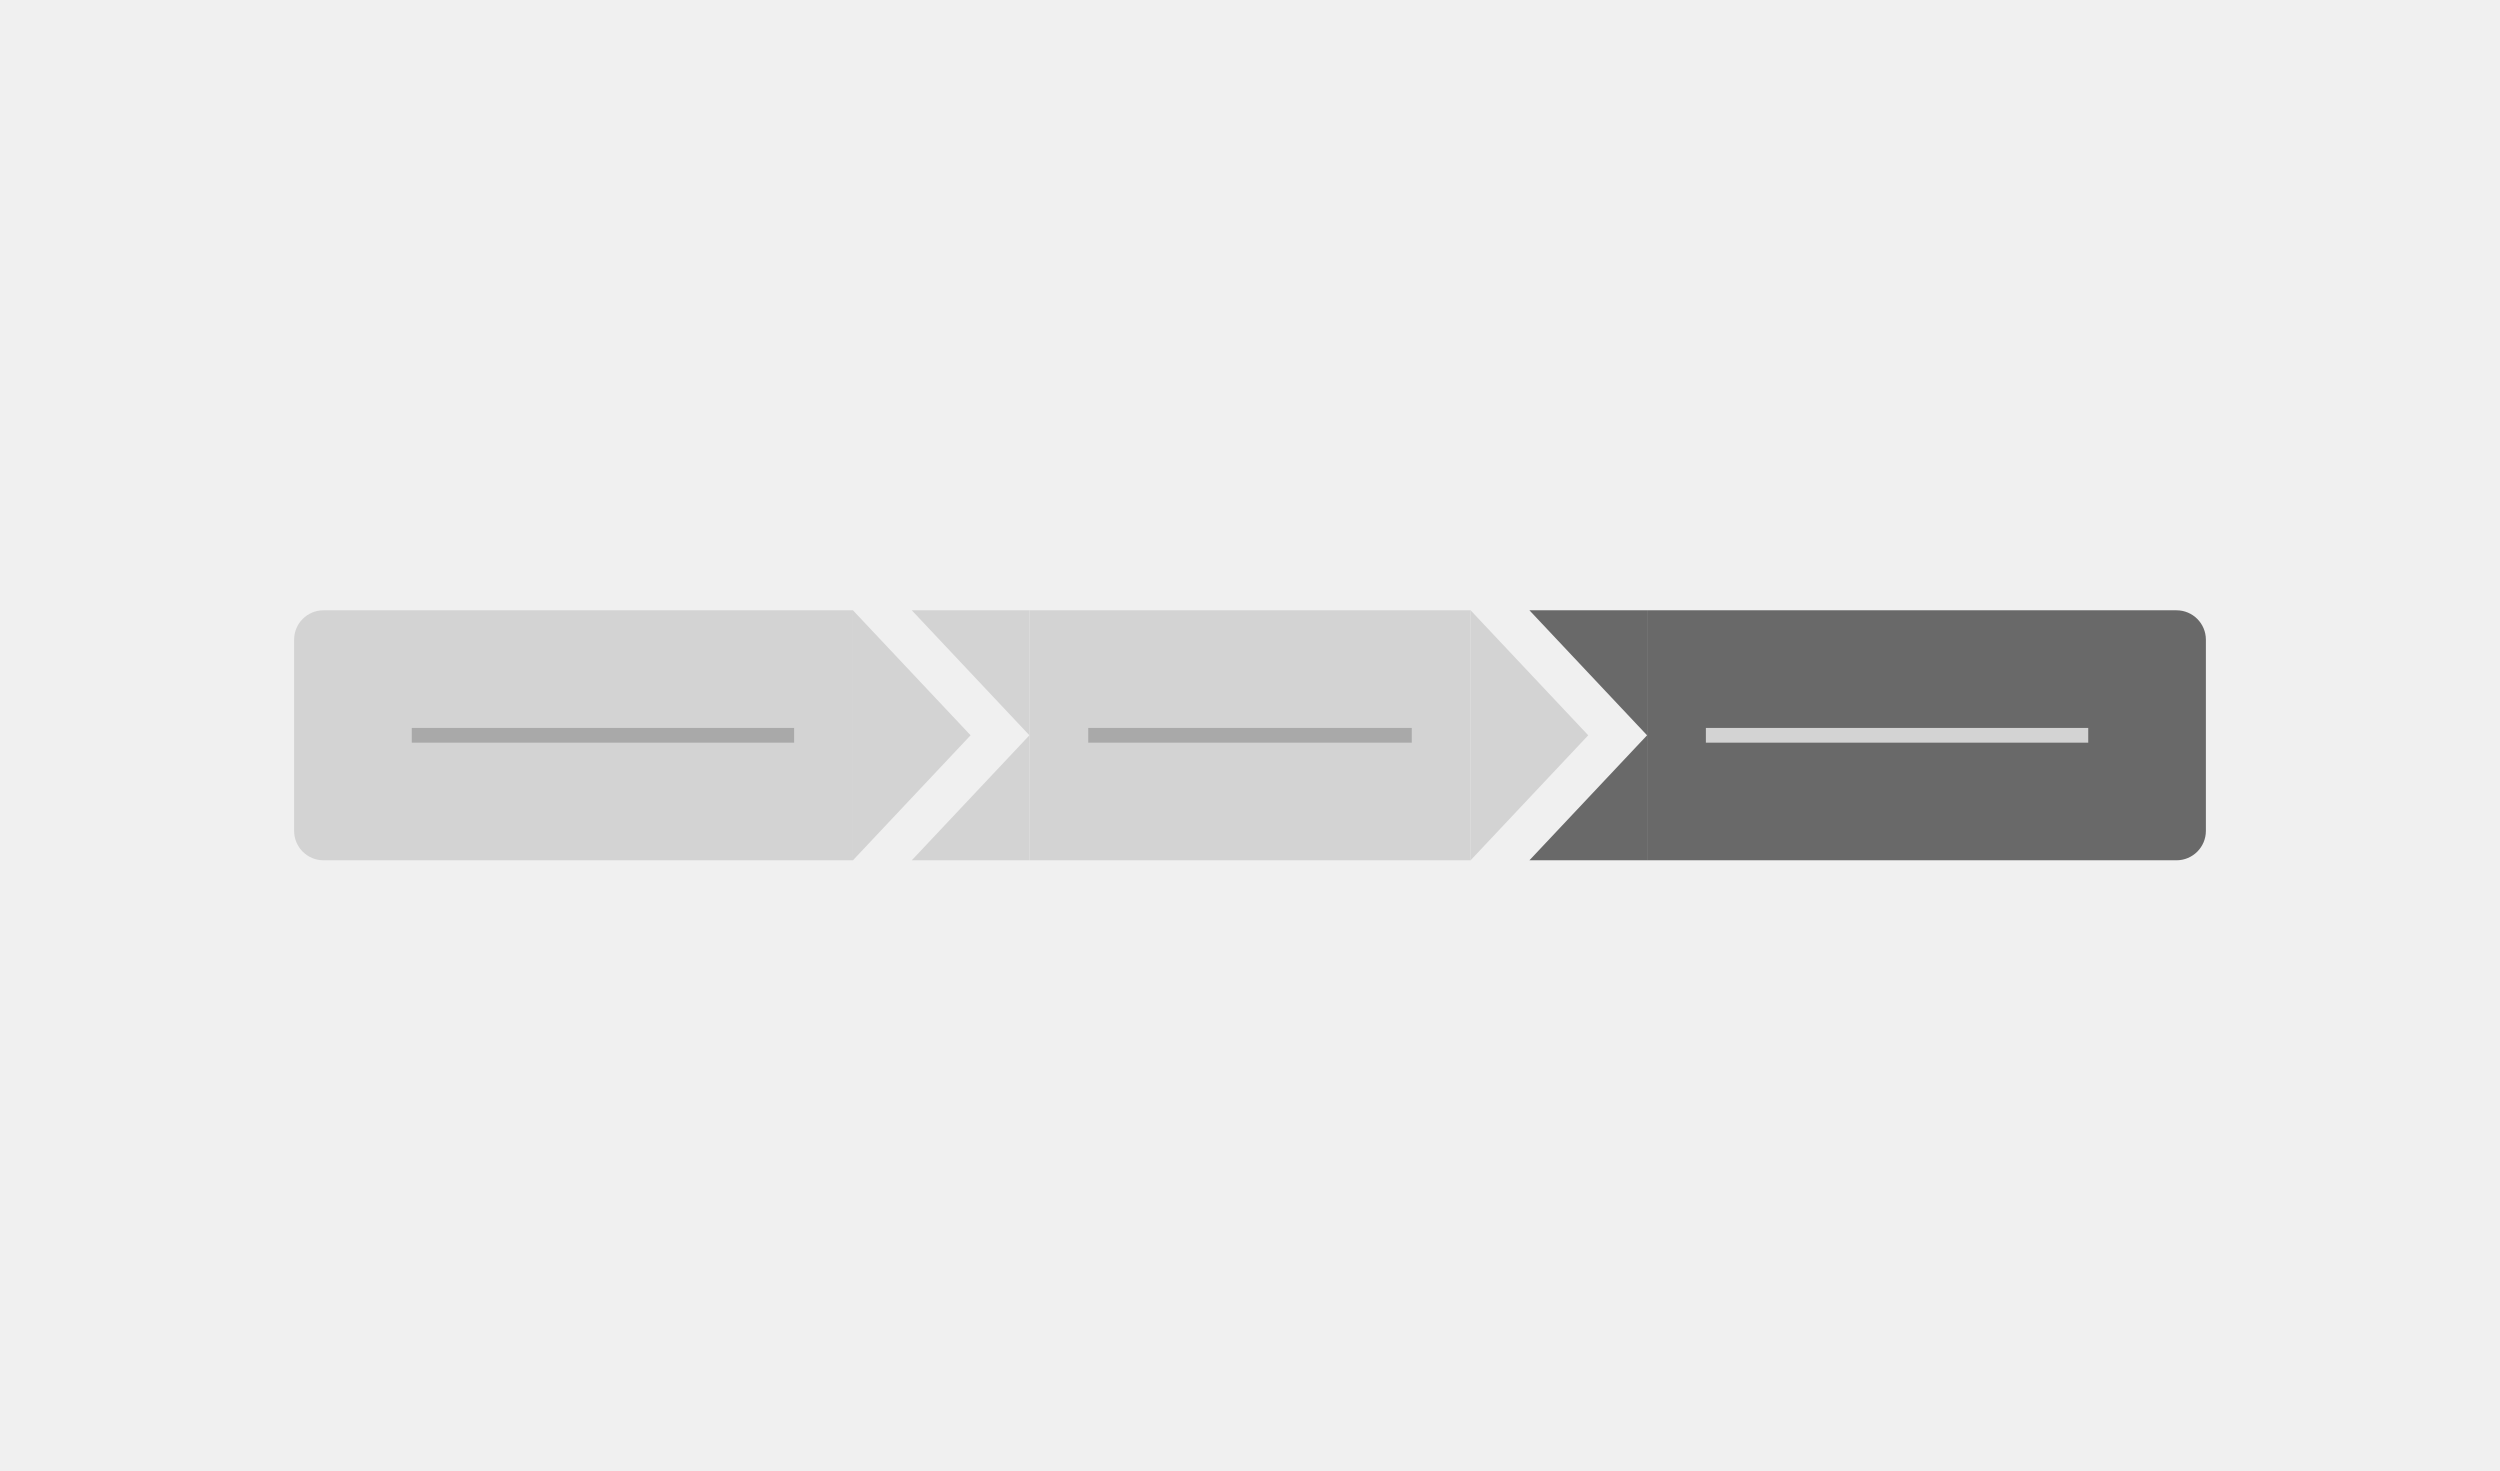
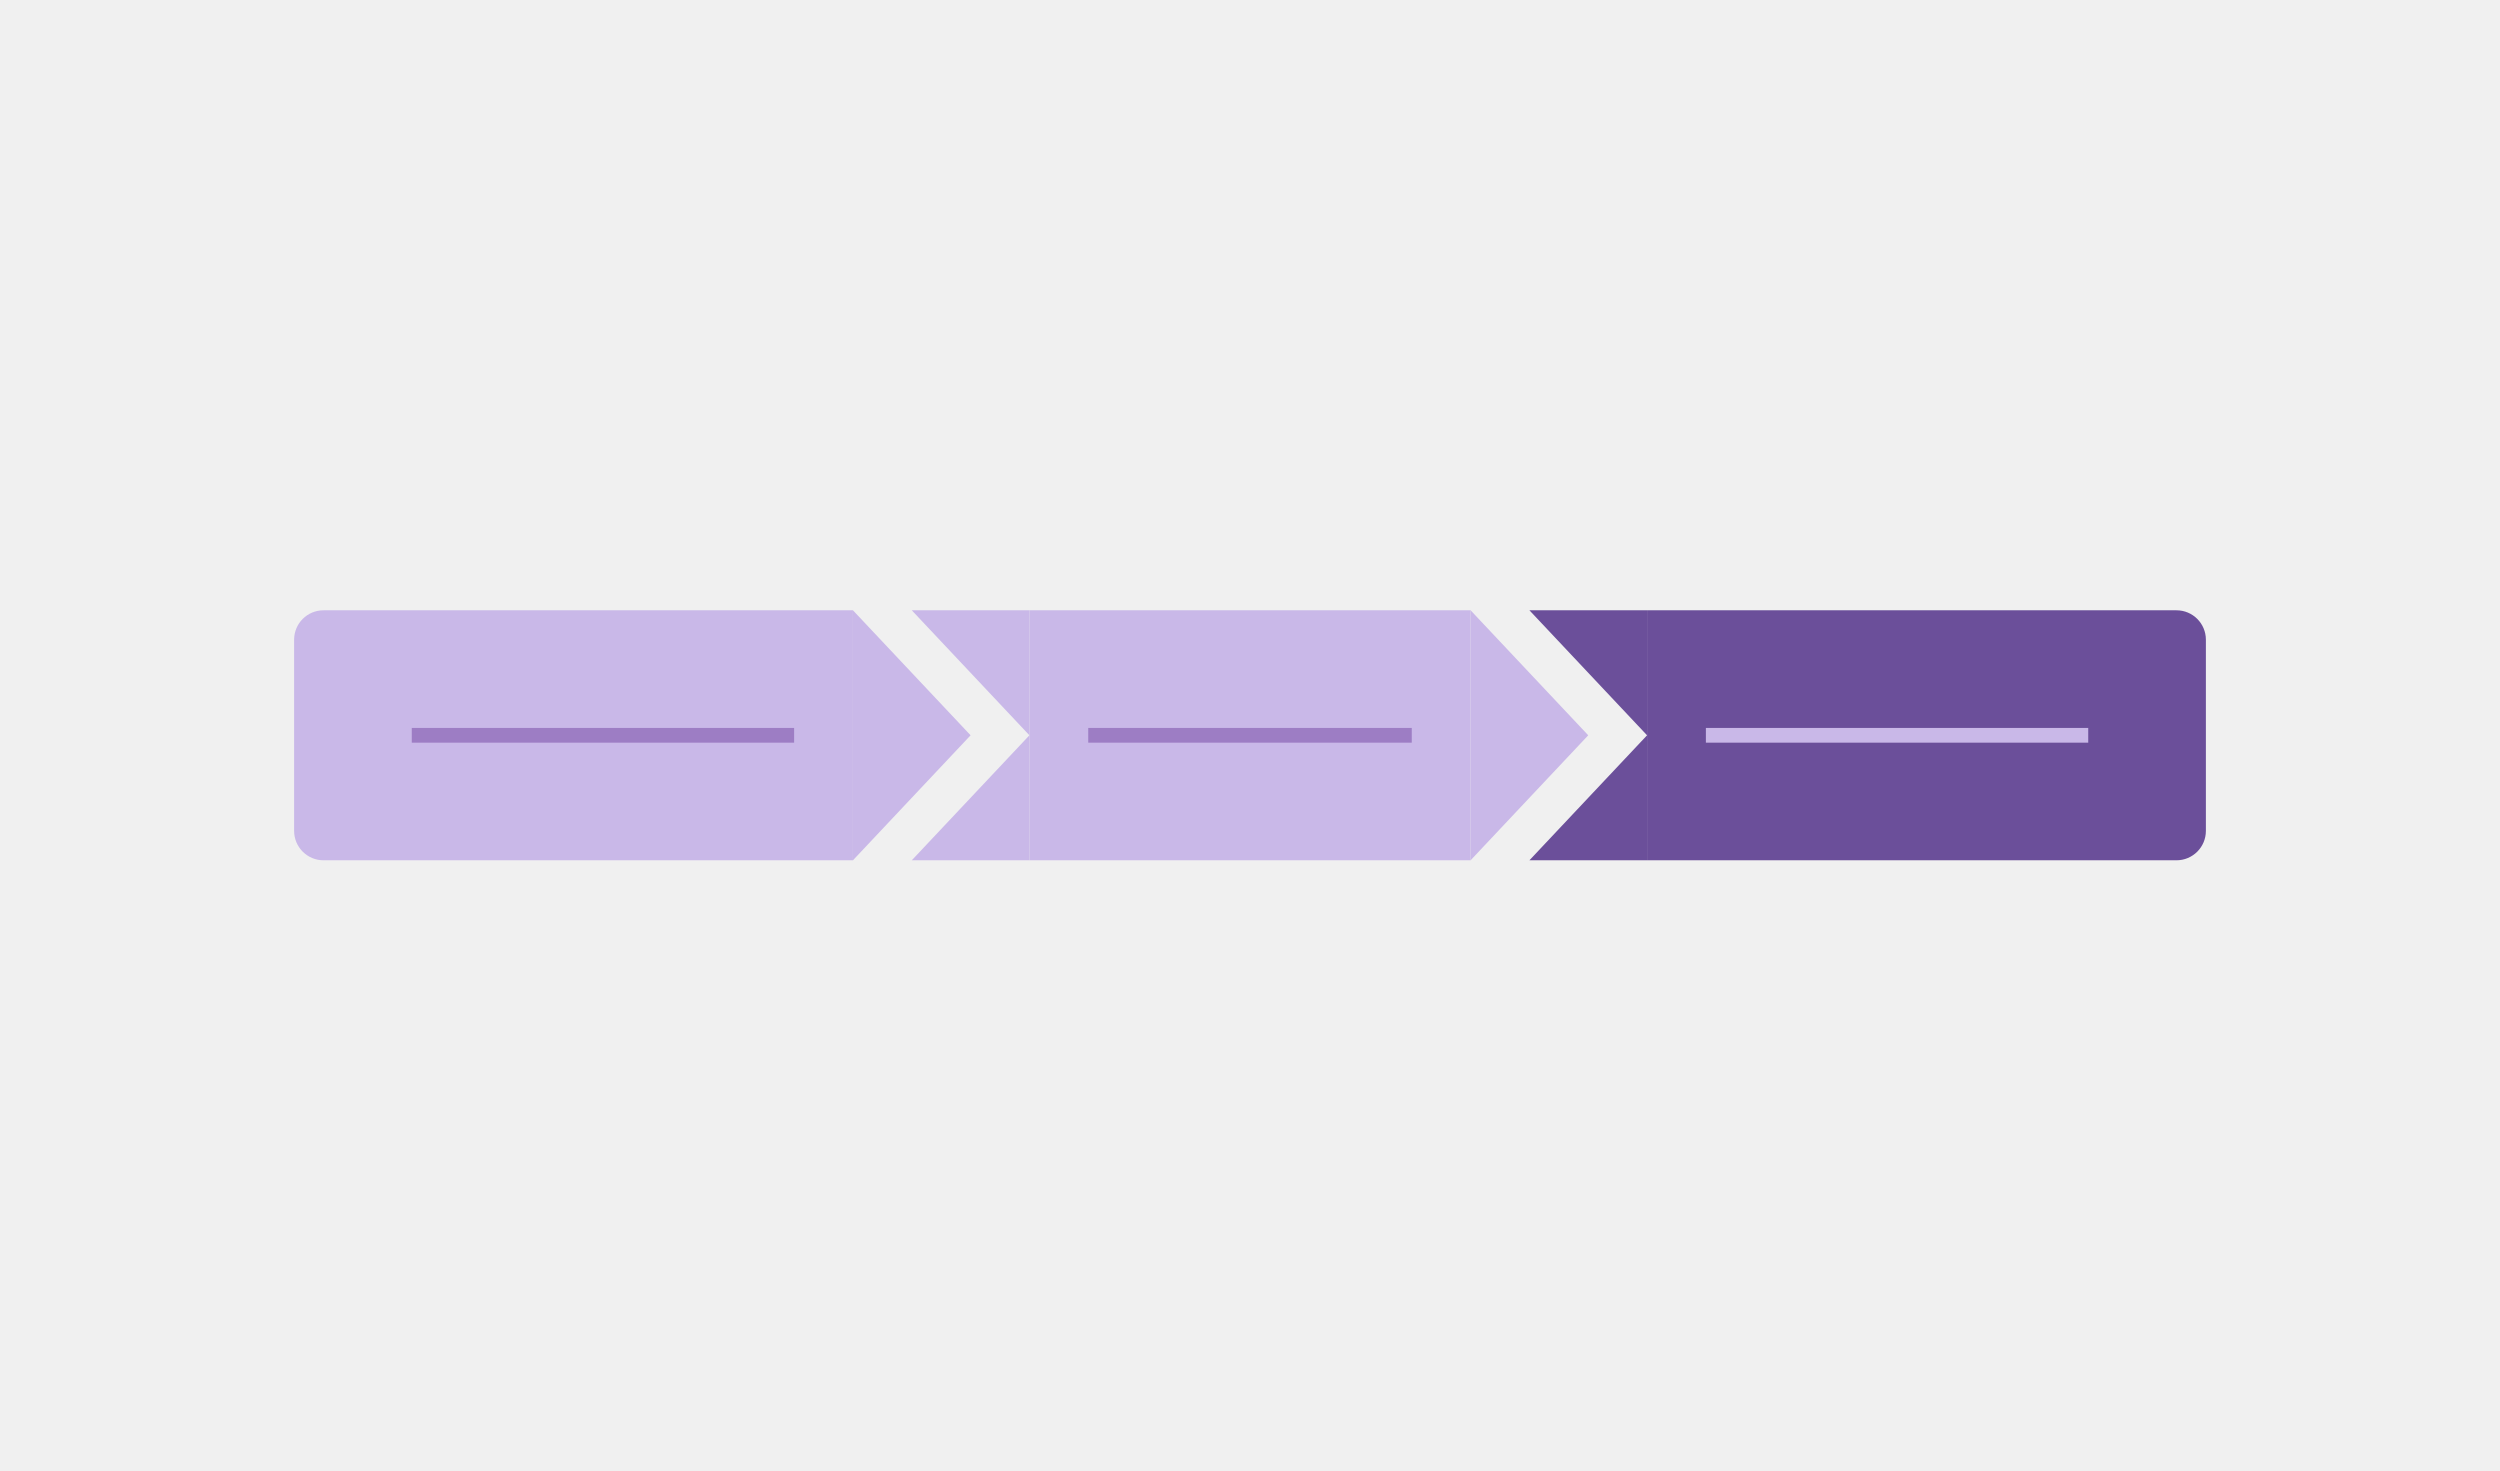
<svg xmlns="http://www.w3.org/2000/svg" width="340" height="200" viewBox="0 0 340 200" fill="none">
  <g clip-path="url(#clip0_2145_1288)">
-     <rect width="76" height="34" transform="translate(40 83)" fill="#D3D3D3" />
-     <rect width="52" height="2" transform="translate(56 99)" fill="#A9A9A9" />
-     <path d="M132 100L116 117L116 83L132 100Z" fill="#D3D3D3" />
-     <path d="M124 83L140 83L140 100L124 83Z" fill="#D3D3D3" />
-     <path d="M140 100V117L124 117L140 100Z" fill="#D3D3D3" />
-     <rect width="60" height="34" transform="translate(140 83)" fill="#D3D3D3" />
-     <rect width="44" height="2" transform="translate(148 99)" fill="#A9A9A9" />
-     <path d="M216 100L200 117L200 83L216 100Z" fill="#D3D3D3" />
-     <path d="M208 83L224 83L224 100L208 83Z" fill="#696969" />
-     <path d="M224 100V117L208 117L224 100Z" fill="#696969" />
-     <rect width="76" height="34" transform="translate(224 83)" fill="#696969" />
-     <rect width="52" height="2" transform="translate(232 99)" fill="#D3D3D3" />
+     <rect width="76" height="34" transform="translate(40 83)" fill="#c9b8e8" />
+     <rect width="52" height="2" transform="translate(56 99)" fill="#9d7dc4" />
+     <path d="M132 100L116 117L116 83L132 100Z" fill="#c9b8e8" />
+     <path d="M124 83L140 83L140 100L124 83Z" fill="#c9b8e8" />
+     <path d="M140 100V117L124 117L140 100Z" fill="#c9b8e8" />
+     <rect width="60" height="34" transform="translate(140 83)" fill="#c9b8e8" />
+     <rect width="44" height="2" transform="translate(148 99)" fill="#9d7dc4" />
+     <path d="M216 100L200 117L200 83L216 100Z" fill="#c9b8e8" />
+     <path d="M208 83L224 83L224 100L208 83Z" fill="#6b4f9a" />
+     <path d="M224 100V117L208 117L224 100Z" fill="#6b4f9a" />
+     <rect width="76" height="34" transform="translate(224 83)" fill="#6b4f9a" />
+     <rect width="52" height="2" transform="translate(232 99)" fill="#c9b8e8" />
  </g>
  <defs>
    <clipPath id="clip0_2145_1288">
      <rect x="40" y="83" width="260" height="34" rx="4" fill="white" />
    </clipPath>
  </defs>
</svg>
